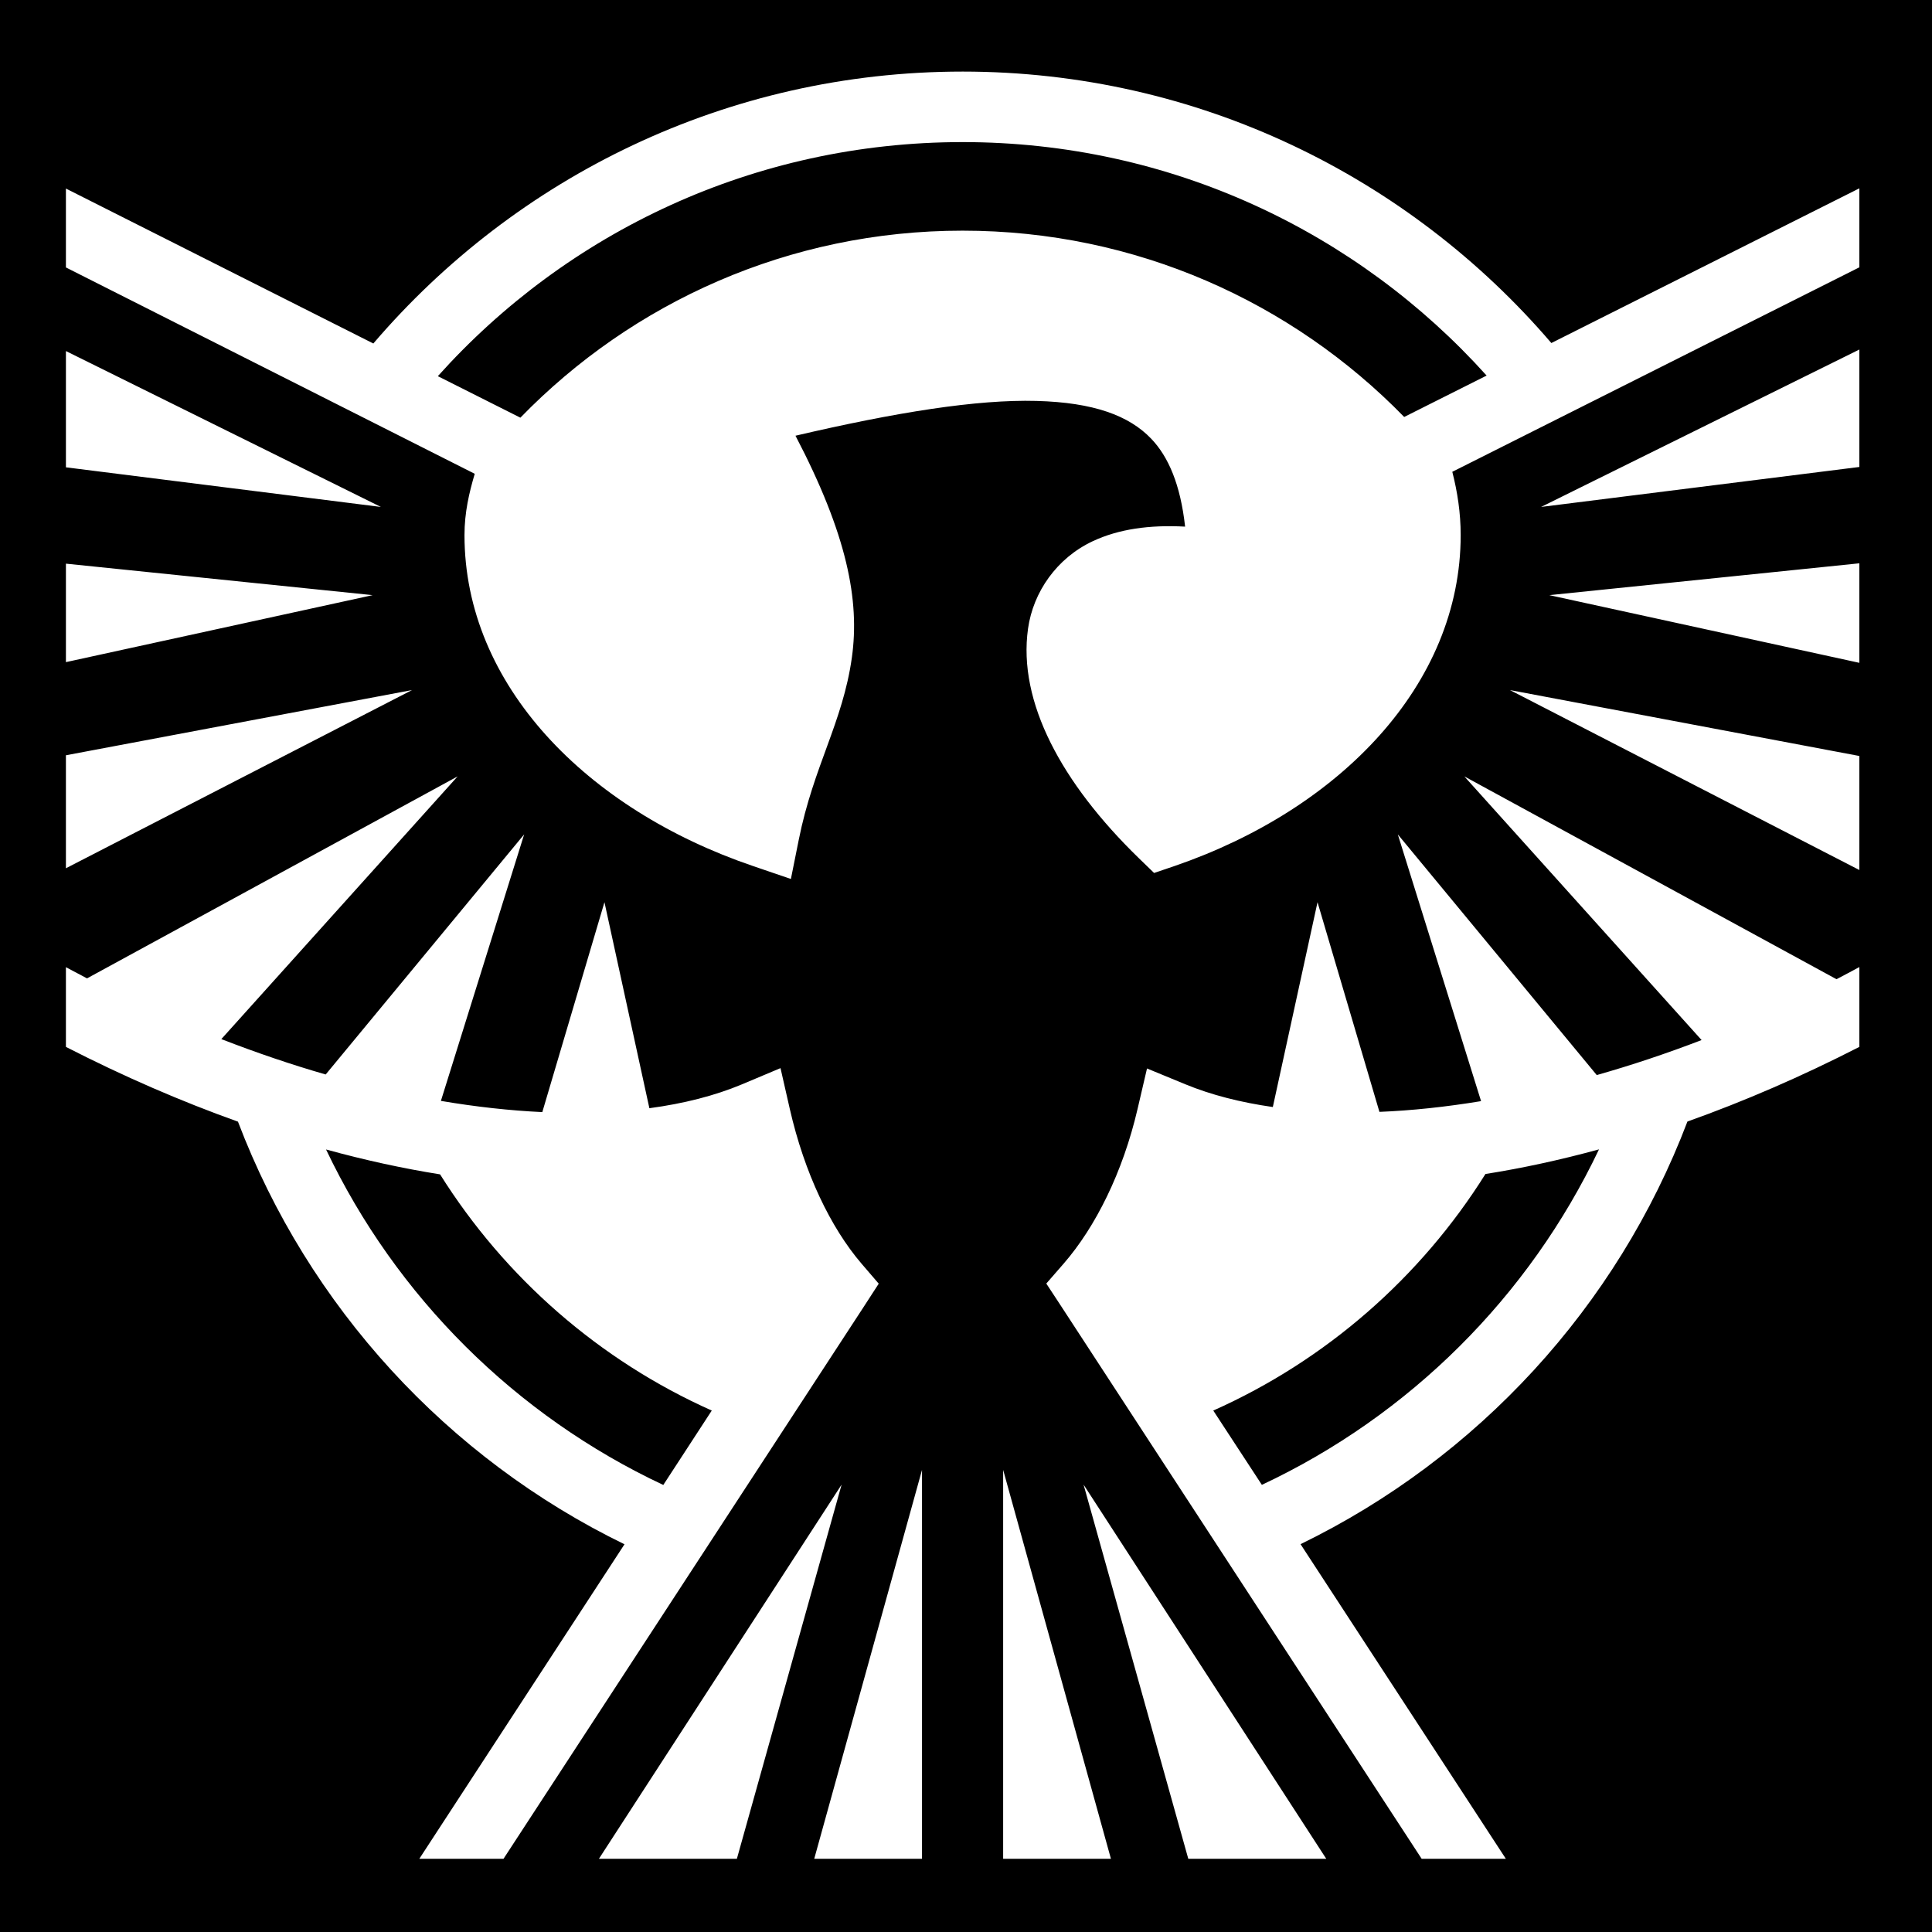
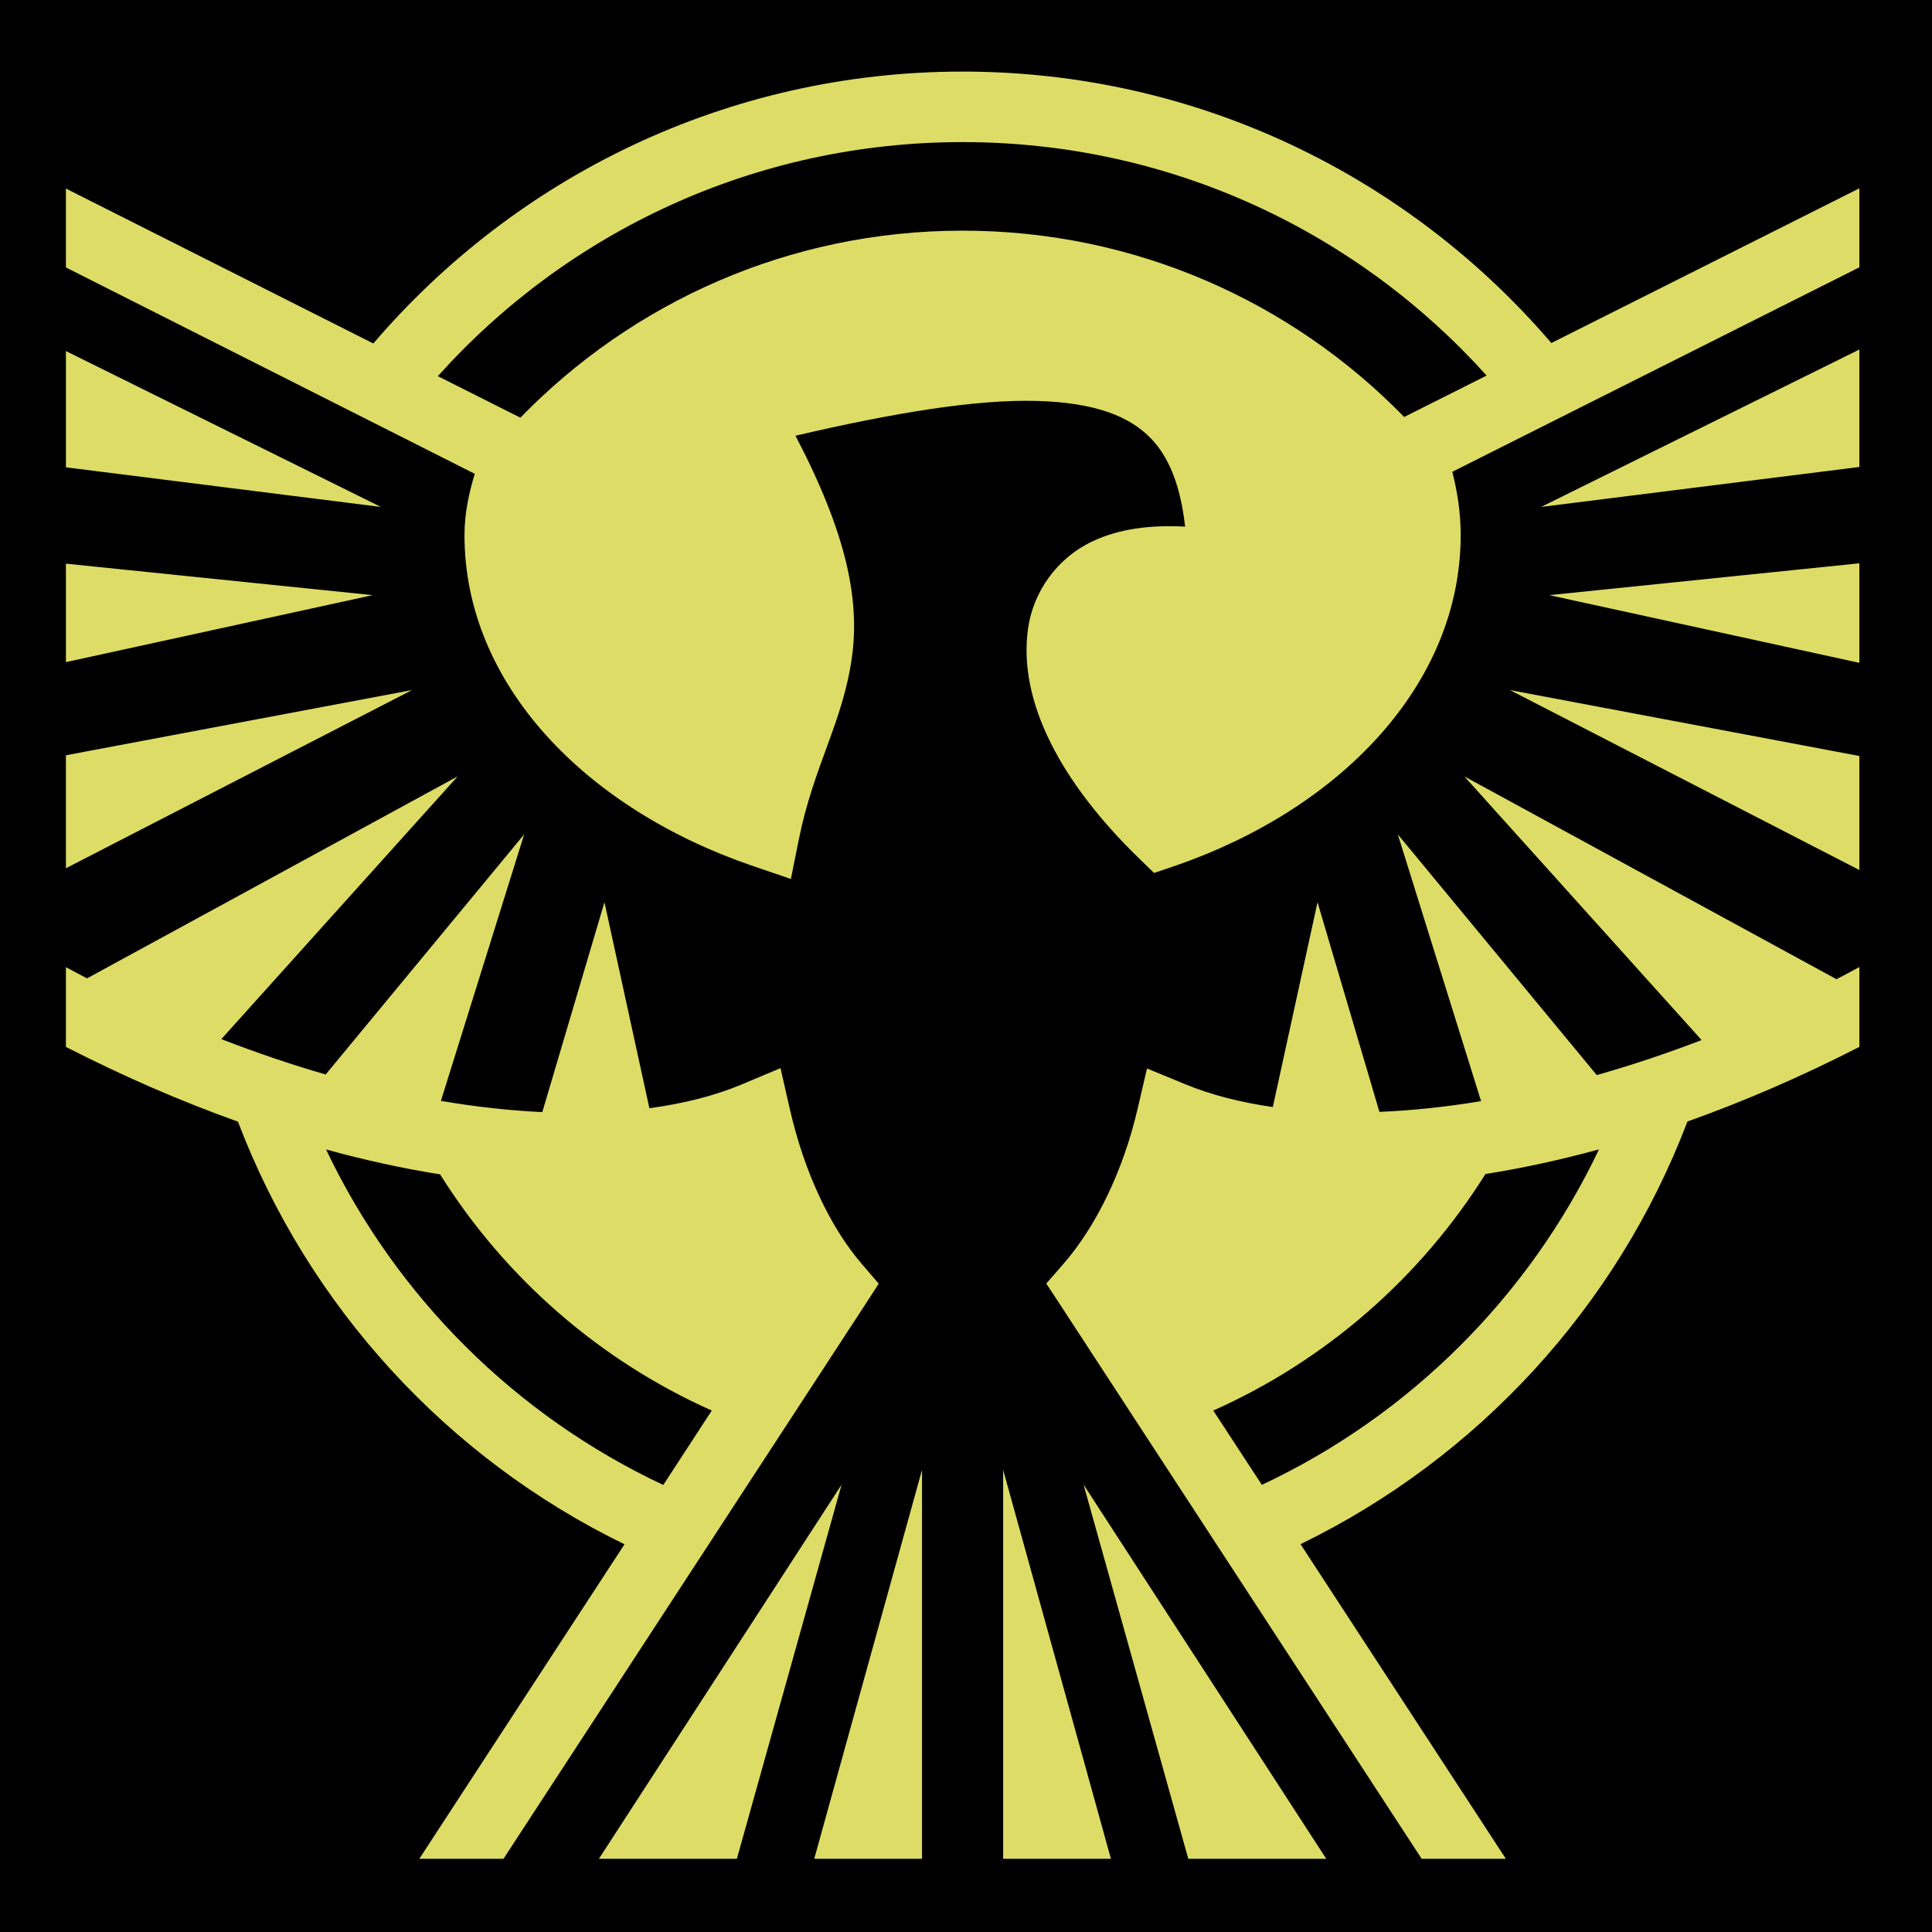
- <svg xmlns="http://www.w3.org/2000/svg" viewBox="0 0 512 512">
-   <path d="M0 0h512v512H0z" />
-   <path fill="#fff" d="M255.094 18.97c-62.468 0-118.465 27.977-156.156 72.06l-81.47-41.06v20.905l108.344 54.688c-1.48 4.984-2.718 10.26-2.718 16.25 0 39.773 32.436 72.7 76.437 87.687l10.064 3.438 2.094-10.438c3.905-19.485 11.652-31.05 14.062-48.22 2.126-15.148-1.23-32.572-14.938-58.81 26.516-6.19 48.084-9.652 63.875-9.22 15.152.41 24.52 3.87 30.407 10.03 4.568 4.783 7.74 12.163 8.97 23.282-9.478-.515-17.648.654-24.502 3.875-9.504 4.467-15.757 13.442-17.125 23.157-2.735 19.43 8.925 40.936 29.282 60.75l4.124 4 5.437-1.844c43.805-15.058 75.814-48.076 75.814-87.688 0-5.863-.848-11.406-2.22-16.78L492.75 70.843V49.906l-81.625 41c-37.69-44.003-93.632-71.937-156.03-71.937zm0 18.686c55.19 0 104.713 23.89 138.875 61.875l-21.845 10.97c-29.683-30.45-71.15-49.375-117.03-49.375-45.976 0-87.503 19.003-117.19 49.563l-21.874-11c34.17-38.09 83.787-62.032 139.064-62.032zm237.656 54.97l-84.344 41.718 84.344-10.594V92.625zm-475.28.405v30.814l83.468 10.5-83.47-41.313zm475.28 56.25l-82.156 8.44 82.156 17.936V149.28zm-475.28.095v26.094l81.28-17.75-81.28-8.345zm91.718 33.5l-91.72 17.28v29.94l91.72-47.22zm290.968 0l92.594 47.688v-30.22l-92.594-17.468zM121.28 205.75l-98.218 53.53c-1.868-.97-3.727-1.96-5.593-2.967v21.125c15.252 7.814 30.53 14.44 45.593 19.812 18.658 49.066 55.574 89.2 102.437 112l-54.375 83.344h22.313l95.625-146.53 3.812-5.877-4.563-5.312c-8.21-9.584-15.13-24.033-19-40.97l-2.468-10.842-10.25 4.312c-7.145 2.992-15.388 5.094-24.5 6.313l-11.906-54.594-16.47 55.625c-8.554-.403-17.552-1.388-26.874-2.97l22.062-70.625-52.594 63.625c-9.076-2.608-18.31-5.755-27.656-9.375l62.625-69.625zm266.783 0l62.875 69.875c-9.384 3.61-18.677 6.698-27.782 9.28l-52.72-63.78 22.064 70.688c-9.356 1.54-18.367 2.5-26.938 2.843l-16.406-55.562-11.844 54.28c-8.573-1.223-16.375-3.22-23.187-6.03l-10.156-4.188-2.5 10.72c-3.92 16.84-11.178 31.31-19.564 40.968l-4.625 5.312 3.876 5.906 95.594 146.532h22.313l-54.407-83.375c46.896-22.805 83.875-62.9 102.53-112 15.045-5.358 30.317-11.973 45.564-19.783v-21.156c-2.022 1.09-4.04 2.172-6.063 3.22l-98.625-53.75zm35.687 98.844c-18.555 39.012-50.223 70.545-89.344 88.906l-12.875-19.688c29.82-13.29 54.936-35.26 72.126-62.687 9.8-1.55 19.856-3.73 30.094-6.53zm-337.344.03c10.273 2.825 20.386 5.028 30.22 6.595 17.176 27.377 42.23 49.314 72 62.592l-12.845 19.72c-39.127-18.36-70.814-49.89-89.374-88.907zm157.938 84.907L215.78 492.595h28.564V389.53zm21.5 0v103.064h28.562L265.844 389.53zm-42.813 3.908l-64.31 99.156h36.56l27.75-99.156zm64.126 0l27.75 99.156h36.563l-64.314-99.156z" />
+ <svg xmlns="http://www.w3.org/2000/svg" width="100%" height="100%" viewBox="0 0 512 512" version="1.1" xml:space="preserve" style="fill-rule:evenodd;clip-rule:evenodd;stroke-linejoin:round;stroke-miterlimit:2;">
+   <rect x="0" y="0" width="512" height="512" style="fill-rule:nonzero;" />
+   <path d="M255.094,18.97C192.626,18.97 136.629,46.947 98.938,91.03L17.468,49.97L17.468,70.875L125.812,125.563C124.332,130.547 123.094,135.823 123.094,141.813C123.094,181.586 155.53,214.513 199.531,229.5L209.595,232.938L211.689,222.5C215.594,203.015 223.341,191.45 225.751,174.28C227.877,159.132 224.521,141.708 210.813,115.47C237.329,109.28 258.897,105.818 274.688,106.25C289.84,106.66 299.208,110.12 305.095,116.28C309.663,121.063 312.835,128.443 314.065,139.562C304.587,139.047 296.417,140.216 289.563,143.437C280.059,147.904 273.806,156.879 272.438,166.594C269.703,186.024 281.363,207.53 301.72,227.344L305.844,231.344L311.281,229.5C355.086,214.442 387.095,181.424 387.095,141.812C387.095,135.949 386.247,130.406 384.875,125.032L492.75,70.843L492.75,49.906L411.125,90.906C373.435,46.903 317.493,18.969 255.095,18.969L255.094,18.97ZM255.094,37.656C310.284,37.656 359.807,61.546 393.969,99.531L372.124,110.501C342.441,80.051 300.974,61.126 255.094,61.126C209.118,61.126 167.591,80.129 137.904,110.689L116.03,99.689C150.2,61.599 199.817,37.657 255.094,37.657L255.094,37.656ZM492.75,92.626L408.406,134.344L492.75,123.75L492.75,92.625L492.75,92.626ZM17.47,93.031L17.47,123.845L100.938,134.345L17.468,93.032L17.47,93.031ZM492.75,149.281L410.594,157.721L492.75,175.657L492.75,149.28L492.75,149.281ZM17.47,149.375L17.47,175.47L98.75,157.72L17.47,149.375ZM109.188,182.876L17.468,200.156L17.468,230.096L109.188,182.876ZM400.156,182.876L492.75,230.564L492.75,200.344L400.156,182.876ZM121.28,205.75L23.062,259.28C21.194,258.31 19.335,257.32 17.469,256.313L17.469,277.438C32.721,285.252 47.999,291.878 63.062,297.25C81.72,346.316 118.636,386.45 165.499,409.25L111.124,492.594L133.437,492.594L229.062,346.064L232.874,340.187L228.311,334.875C220.101,325.291 213.181,310.842 209.311,293.905L206.843,283.063L196.593,287.375C189.448,290.367 181.205,292.469 172.093,293.688L160.187,239.094L143.717,294.719C135.163,294.316 126.165,293.331 116.843,291.749L138.905,221.124L86.311,284.749C77.235,282.141 68.001,278.994 58.655,275.374L121.28,205.749L121.28,205.75ZM388.063,205.75L450.938,275.625C441.554,279.235 432.261,282.323 423.156,284.905L370.436,221.125L392.5,291.813C383.144,293.353 374.133,294.313 365.562,294.656L349.156,239.094L337.312,293.374C328.739,292.151 320.937,290.154 314.125,287.344L303.969,283.156L301.469,293.876C297.549,310.716 290.291,325.186 281.905,334.844L277.28,340.156L281.156,346.062L376.75,492.594L399.063,492.594L344.656,409.219C391.552,386.414 428.531,346.319 447.186,297.219C462.231,291.861 477.503,285.246 492.75,277.436L492.75,256.28C490.728,257.37 488.71,258.452 486.687,259.5L388.062,205.75L388.063,205.75ZM423.75,304.594C405.195,343.606 373.527,375.139 334.406,393.5L321.531,373.812C351.351,360.522 376.467,338.552 393.657,311.125C403.457,309.575 413.513,307.395 423.751,304.595L423.75,304.594ZM86.406,304.624C96.679,307.449 106.792,309.652 116.626,311.219C133.802,338.596 158.856,360.533 188.626,373.811L175.781,393.531C136.654,375.171 104.967,343.641 86.407,304.624L86.406,304.624ZM244.344,389.531L215.78,492.595L244.344,492.595L244.344,389.53L244.344,389.531ZM265.844,389.53L265.844,492.595L294.406,492.595L265.844,389.53ZM223.031,393.439L158.721,492.595L195.281,492.595L223.031,393.439ZM287.157,393.439L314.907,492.595L351.47,492.595L287.156,393.439L287.157,393.439Z" style="fill:rgb(221,220,102);fill-rule:nonzero;" />
</svg>
